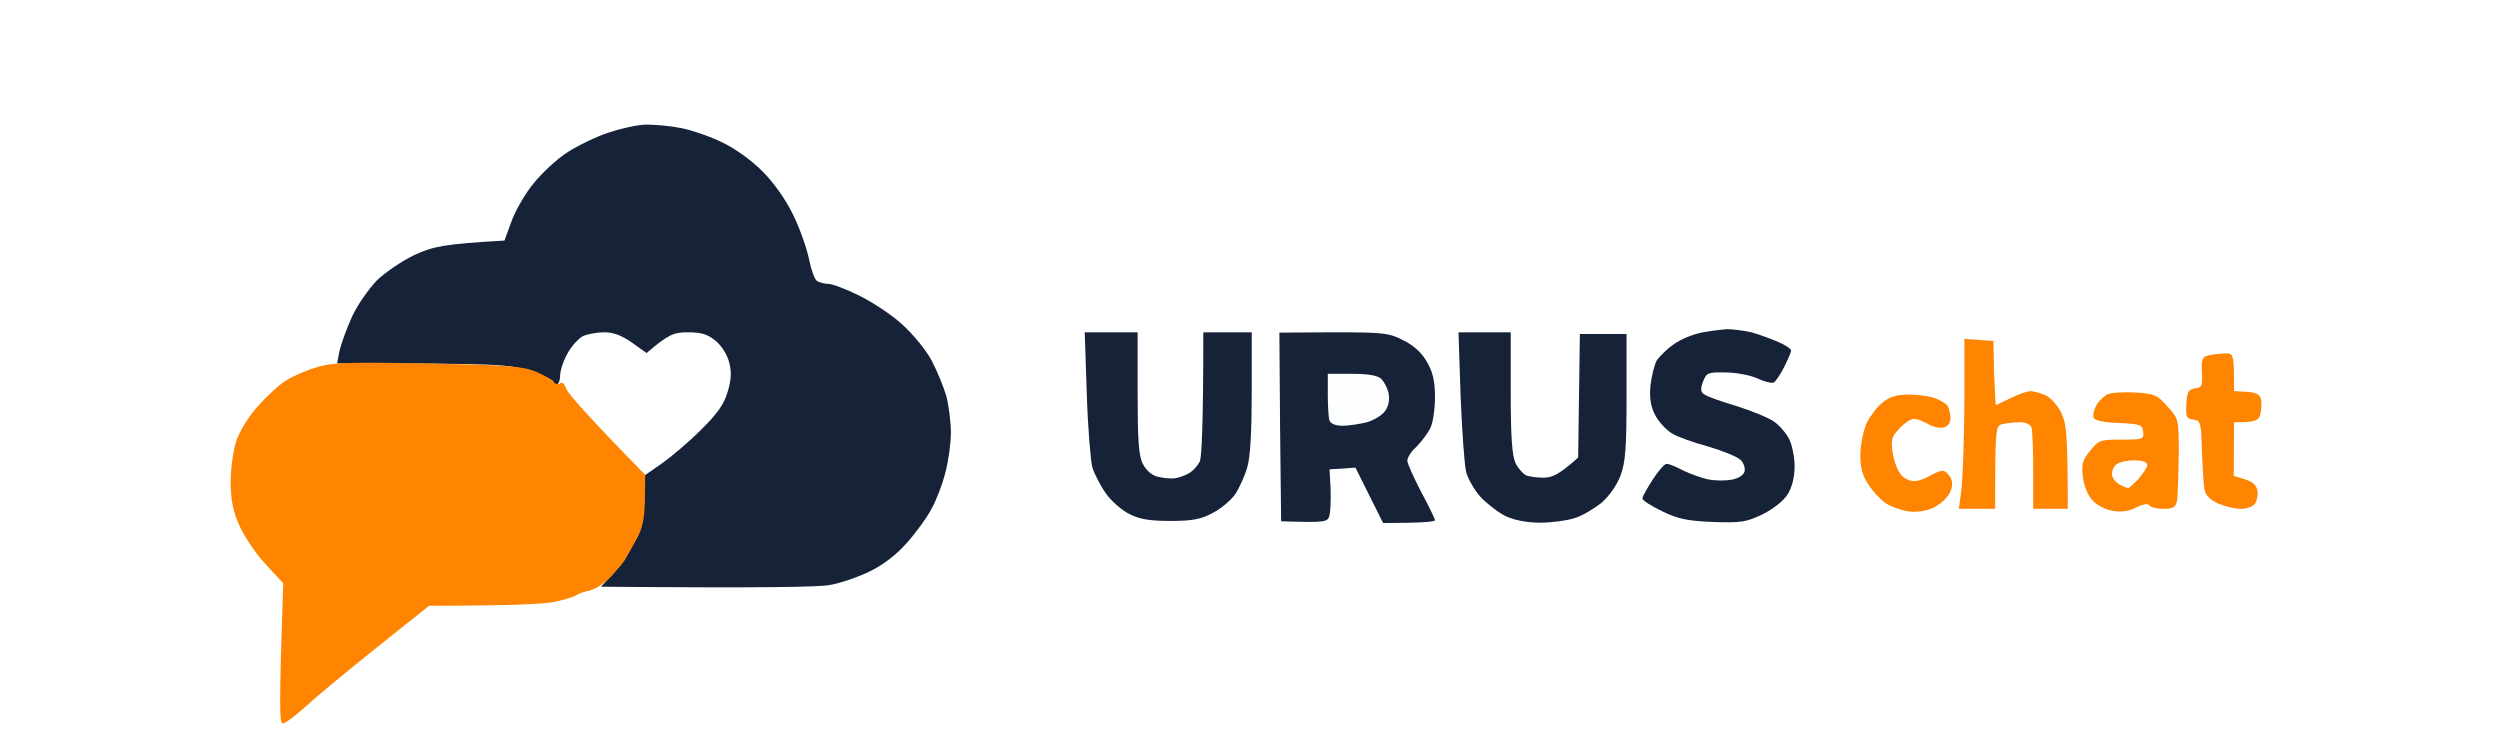
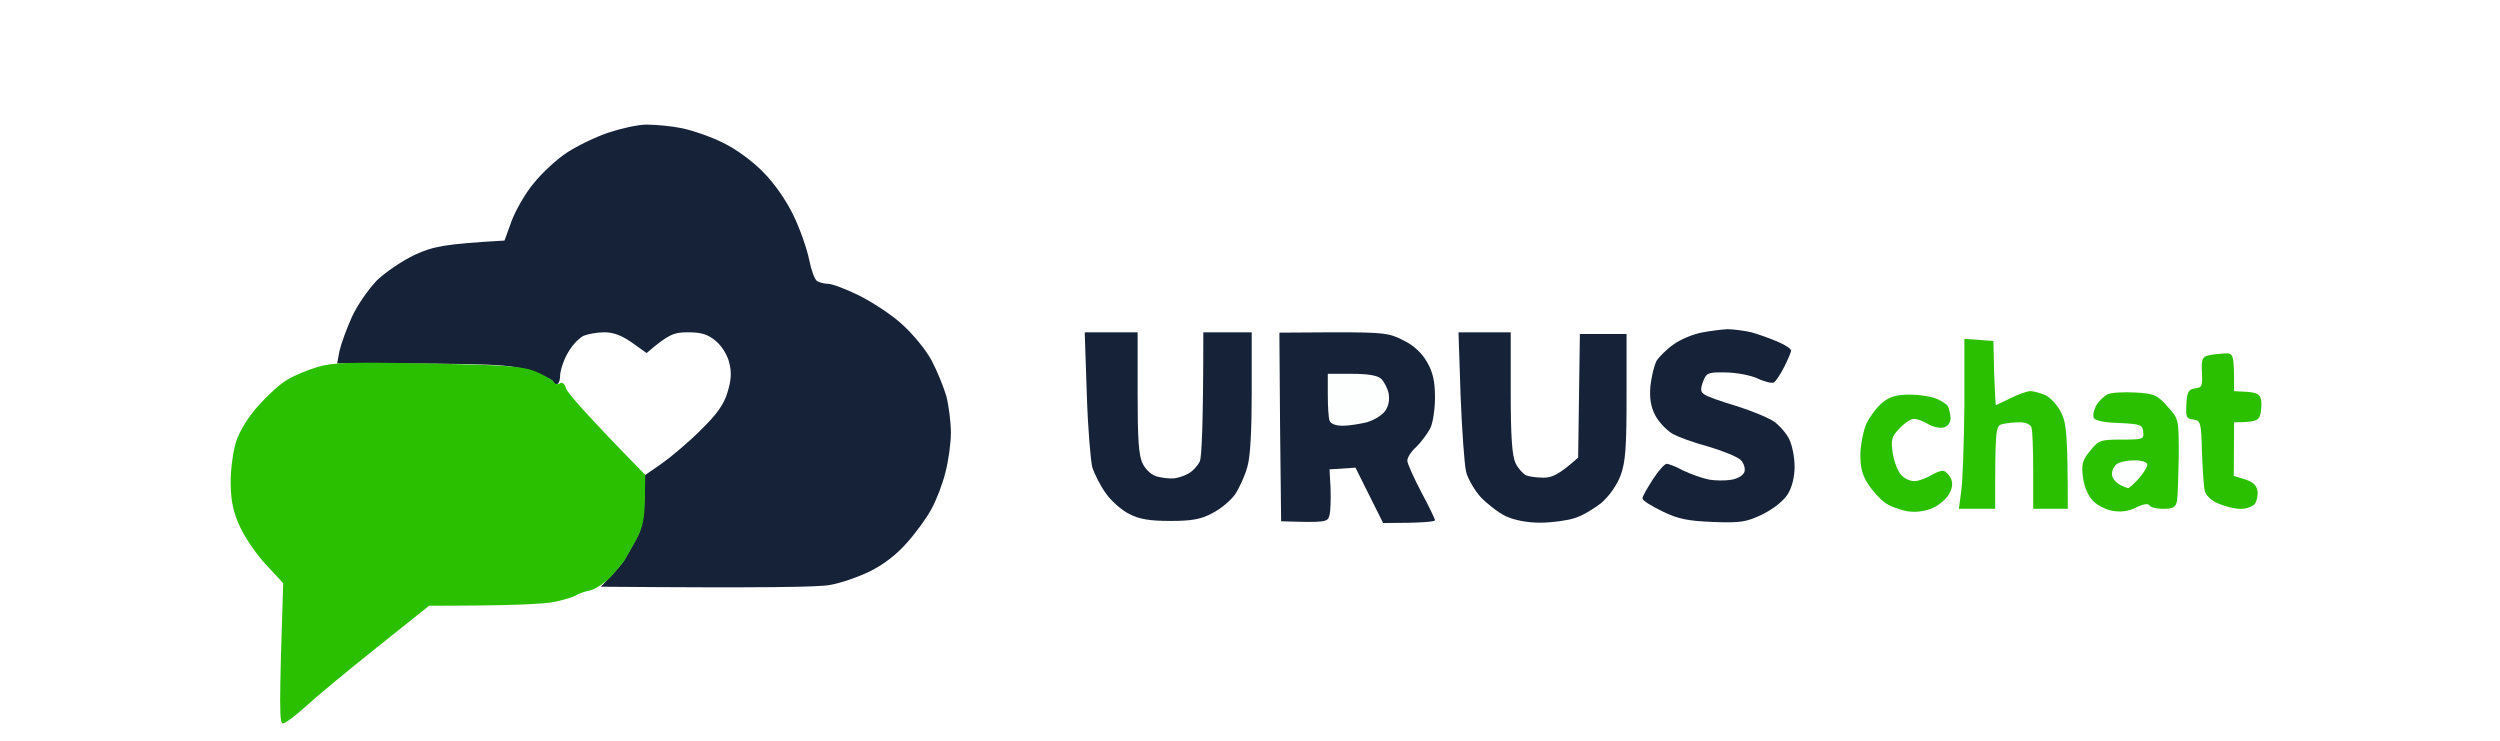
<svg xmlns="http://www.w3.org/2000/svg" width="162" height="48" viewBox="0 0 162 48" fill="none">
  <path fill-rule="evenodd" clip-rule="evenodd" d="M0 0H162V48H0V0ZM37.755 21.802C37.509 21.914 37.083 22.385 36.814 22.834C36.545 23.305 36.299 23.865 36.299 24.112C36.299 24.359 36.59 25.009 36.949 25.57C37.307 26.131 38.562 27.544 39.727 28.71L41.878 30.841C43.895 29.271 45.015 28.262 45.665 27.589C46.449 26.781 46.964 26.019 47.166 25.346C47.39 24.628 47.412 24.09 47.256 23.484C47.144 23.013 46.763 22.407 46.382 22.093C45.866 21.667 45.463 21.533 44.589 21.533C43.67 21.533 43.334 21.645 42.685 22.206L41.9 22.878C40.242 21.69 39.772 21.533 39.1 21.533C38.607 21.555 38.002 21.667 37.755 21.802Z" fill="transparent" />
  <path d="M36.769 9.869C37.419 9.443 38.629 8.86 39.436 8.591C40.242 8.322 41.34 8.075 41.9 8.075C42.461 8.075 43.469 8.164 44.141 8.299C44.813 8.434 46.023 8.837 46.83 9.241C47.681 9.645 48.779 10.452 49.451 11.148C50.168 11.865 50.953 12.987 51.423 13.974C51.849 14.849 52.297 16.149 52.431 16.822C52.566 17.495 52.79 18.123 52.947 18.213C53.104 18.303 53.417 18.392 53.664 18.392C53.91 18.392 54.829 18.729 55.681 19.155C56.532 19.581 57.809 20.411 58.481 21.039C59.154 21.645 60.005 22.677 60.363 23.349C60.722 24.022 61.148 25.077 61.327 25.682C61.484 26.31 61.618 27.364 61.618 28.037C61.618 28.71 61.461 29.877 61.26 30.617C61.081 31.357 60.677 32.411 60.363 32.972C60.072 33.533 59.355 34.52 58.75 35.193C58.078 35.955 57.227 36.606 56.353 37.032C55.613 37.391 54.448 37.794 53.776 37.907C53.059 38.041 49.631 38.108 38.943 38.019L39.57 37.346C39.929 36.965 40.309 36.516 40.444 36.314C40.556 36.112 40.914 35.507 41.206 34.968C41.632 34.206 41.766 33.622 41.788 30.796L42.886 30.034C43.491 29.608 44.634 28.643 45.396 27.88C46.471 26.826 46.919 26.198 47.144 25.413C47.39 24.628 47.412 24.112 47.256 23.506C47.144 23.013 46.763 22.407 46.382 22.093C45.866 21.667 45.463 21.533 44.589 21.533C43.67 21.533 43.334 21.645 41.9 22.878L40.959 22.206C40.287 21.735 39.749 21.533 39.167 21.533C38.696 21.533 38.091 21.645 37.822 21.757C37.531 21.892 37.083 22.363 36.814 22.834C36.545 23.282 36.321 23.933 36.299 24.292C36.299 24.628 36.209 24.897 36.075 24.897C35.94 24.897 35.851 24.83 35.851 24.74C35.851 24.628 35.201 24.337 34.394 24.067C33.027 23.596 32.557 23.551 21.846 23.551L22.003 22.721C22.115 22.25 22.474 21.264 22.81 20.523C23.146 19.783 23.885 18.729 24.423 18.168C24.983 17.63 26.081 16.89 26.888 16.508C28.076 15.97 28.748 15.813 32.691 15.589L33.139 14.355C33.386 13.682 34.013 12.561 34.573 11.888C35.111 11.215 36.097 10.295 36.769 9.869Z" fill="#152237" />
  <path d="M108.448 22.318C108.874 22.004 109.68 21.667 110.241 21.555C110.801 21.443 111.563 21.353 111.921 21.331C112.28 21.331 112.997 21.421 113.49 21.533C113.983 21.667 114.767 21.959 115.237 22.161C115.708 22.363 116.066 22.609 116.066 22.721C116.066 22.811 115.865 23.282 115.618 23.776C115.372 24.269 115.058 24.718 114.946 24.785C114.834 24.852 114.341 24.74 113.871 24.516C113.422 24.314 112.481 24.135 111.809 24.135C110.666 24.112 110.577 24.157 110.353 24.74C110.173 25.234 110.196 25.413 110.465 25.57C110.644 25.705 111.607 26.041 112.593 26.333C113.579 26.647 114.655 27.095 114.991 27.342C115.349 27.611 115.775 28.105 115.954 28.486C116.134 28.867 116.29 29.63 116.29 30.235C116.29 30.886 116.134 31.559 115.842 32.03C115.573 32.456 114.924 32.972 114.207 33.331C113.176 33.824 112.817 33.892 111.025 33.824C109.389 33.757 108.762 33.645 107.709 33.129C107.014 32.792 106.431 32.434 106.431 32.299C106.431 32.164 106.745 31.626 107.104 31.065C107.462 30.505 107.866 30.056 108 30.056C108.134 30.056 108.605 30.235 109.053 30.482C109.524 30.706 110.263 30.976 110.689 31.065C111.114 31.155 111.809 31.155 112.19 31.088C112.616 31.021 112.974 30.796 113.041 30.572C113.109 30.348 112.997 29.989 112.773 29.787C112.549 29.585 111.607 29.204 110.689 28.935C109.77 28.688 108.695 28.306 108.336 28.082C107.978 27.858 107.485 27.342 107.261 26.916C106.969 26.355 106.88 25.817 106.947 25.009C107.014 24.404 107.193 23.664 107.35 23.372C107.529 23.103 108.022 22.609 108.448 22.318Z" fill="#152237" />
  <path d="M70.782 30.28C70.671 29.854 70.491 27.701 70.424 25.525L70.29 21.533H73.718V25.458C73.718 28.508 73.785 29.54 74.054 30.056C74.256 30.46 74.636 30.796 74.995 30.886C75.353 30.976 75.824 31.021 76.07 30.998C76.317 30.976 76.743 30.841 77.012 30.684C77.303 30.527 77.617 30.168 77.751 29.899C77.863 29.608 77.975 27.611 77.975 21.533H81.112V25.413C81.112 27.925 81.022 29.63 80.821 30.28C80.664 30.841 80.305 31.626 80.037 32.03C79.768 32.411 79.118 32.972 78.58 33.241C77.841 33.645 77.258 33.757 75.846 33.757C74.502 33.757 73.83 33.645 73.18 33.308C72.687 33.062 71.993 32.456 71.656 31.963C71.298 31.469 70.917 30.706 70.782 30.28Z" fill="#152237" />
  <path d="M83.017 33.779L82.949 27.656L82.904 21.555L86.422 21.533C89.694 21.533 90.03 21.578 90.971 22.071C91.621 22.385 92.159 22.901 92.472 23.462C92.853 24.112 92.987 24.718 92.987 25.75C92.987 26.512 92.853 27.432 92.674 27.768C92.495 28.105 92.091 28.643 91.778 28.957C91.442 29.249 91.195 29.652 91.195 29.854C91.195 30.034 91.598 30.931 92.091 31.873C92.584 32.792 92.987 33.622 92.987 33.712C92.987 33.802 92.226 33.892 89.626 33.892L87.834 30.303L86.153 30.415L86.221 31.649C86.243 32.322 86.221 33.106 86.153 33.376C86.041 33.847 85.929 33.869 83.017 33.779Z" fill="#152237" />
  <path d="M95.004 30.572C94.892 30.101 94.735 27.88 94.646 25.637L94.511 21.533H97.895V25.458C97.895 28.306 97.984 29.54 98.208 30.011C98.365 30.348 98.679 30.684 98.88 30.796C99.082 30.886 99.597 30.953 100.023 30.953C100.583 30.953 101.031 30.751 102.264 29.652L102.376 21.645H105.401V25.682C105.401 28.979 105.334 29.922 105.02 30.796C104.773 31.447 104.28 32.142 103.765 32.591C103.272 32.972 102.51 33.443 102.017 33.578C101.547 33.735 100.539 33.869 99.799 33.869C98.948 33.869 98.141 33.712 97.558 33.443C97.066 33.196 96.349 32.636 95.945 32.209C95.542 31.761 95.116 31.021 95.004 30.572Z" fill="#152237" />
-   <path d="M127.09 31.806C127.18 31.155 127.27 28.665 127.292 26.288V21.959L129.174 22.093L129.219 24.157C129.264 25.301 129.309 26.243 129.331 26.243C129.376 26.243 129.802 26.041 130.295 25.794C130.788 25.548 131.37 25.346 131.572 25.346C131.796 25.346 132.244 25.48 132.558 25.615C132.894 25.772 133.342 26.288 133.566 26.736C133.902 27.432 133.992 28.105 133.992 32.972H131.751V30.505C131.751 29.137 131.706 27.88 131.639 27.701C131.572 27.499 131.258 27.364 130.9 27.364C130.563 27.364 130.07 27.409 129.779 27.477C129.309 27.589 129.286 27.678 129.286 32.972H126.934L127.09 31.806Z" fill="#FF8400" />
-   <path d="M142.685 24.135C142.641 23.305 142.708 23.125 143.089 23.035C143.335 22.968 143.806 22.923 144.142 22.901C144.747 22.878 144.769 22.901 144.769 25.346L145.598 25.391C146.248 25.436 146.45 25.57 146.517 25.907C146.562 26.153 146.539 26.579 146.472 26.849C146.36 27.252 146.181 27.364 144.769 27.364L144.747 30.841L145.486 31.065C146.024 31.245 146.226 31.447 146.293 31.851C146.315 32.164 146.226 32.546 146.069 32.703C145.89 32.86 145.486 32.994 145.15 32.972C144.814 32.972 144.187 32.815 143.761 32.636C143.268 32.434 142.932 32.097 142.865 31.783C142.797 31.514 142.73 30.37 142.685 29.271C142.641 27.364 142.596 27.252 142.125 27.185C141.677 27.14 141.632 27.028 141.677 26.176C141.722 25.391 141.812 25.234 142.237 25.166C142.685 25.122 142.73 25.009 142.685 24.135Z" fill="#FF8400" />
-   <path d="M18.62 24.606C19.046 24.337 19.919 23.978 20.592 23.776C21.578 23.484 22.765 23.462 27.762 23.551C32.983 23.664 33.856 23.731 34.753 24.09C35.29 24.337 35.828 24.628 35.895 24.763C35.985 24.897 36.142 24.942 36.299 24.83C36.433 24.74 36.59 24.875 36.68 25.166C36.769 25.458 37.957 26.826 41.811 30.774L41.788 32.366C41.766 33.622 41.654 34.183 41.228 34.968C40.937 35.507 40.578 36.112 40.466 36.314C40.332 36.516 39.929 36.987 39.57 37.391C39.189 37.772 38.584 38.176 38.226 38.265C37.845 38.333 37.441 38.49 37.329 38.58C37.195 38.669 36.568 38.871 35.918 39.006C35.268 39.14 33.184 39.252 27.807 39.252L24.378 41.989C22.496 43.492 20.435 45.196 19.785 45.802C19.135 46.385 18.485 46.879 18.329 46.879C18.105 46.879 18.082 45.892 18.351 37.794L17.253 36.606C16.648 35.978 15.886 34.856 15.55 34.138C15.102 33.151 14.968 32.501 14.945 31.29C14.945 30.415 15.102 29.226 15.304 28.598C15.528 27.925 16.11 26.983 16.76 26.265C17.343 25.615 18.172 24.852 18.62 24.606Z" fill="#FF8400" />
-   <path d="M135.829 26.288C135.986 25.996 136.322 25.682 136.568 25.548C136.815 25.436 137.644 25.391 138.383 25.436C139.593 25.503 139.795 25.593 140.445 26.333C141.184 27.14 141.184 27.14 141.184 29.54C141.162 30.886 141.117 32.187 141.072 32.456C140.983 32.882 140.803 32.972 140.176 32.972C139.728 32.972 139.324 32.86 139.28 32.748C139.212 32.613 138.876 32.658 138.428 32.882C137.958 33.129 137.442 33.196 136.927 33.107C136.479 33.039 135.896 32.748 135.627 32.456C135.314 32.142 135.067 31.581 134.978 30.953C134.866 30.078 134.933 29.832 135.448 29.204C135.986 28.531 136.098 28.486 137.487 28.486C138.854 28.486 138.944 28.464 138.876 27.97C138.831 27.521 138.697 27.477 137.308 27.409C136.367 27.387 135.739 27.252 135.672 27.073C135.605 26.938 135.672 26.579 135.829 26.288Z" fill="#FF8400" />
-   <path d="M120.951 27.432C121.175 26.983 121.623 26.378 121.982 26.086C122.452 25.705 122.9 25.57 123.729 25.57C124.334 25.57 125.096 25.682 125.432 25.817C125.768 25.951 126.127 26.176 126.217 26.31C126.306 26.467 126.373 26.804 126.396 27.073C126.396 27.409 126.217 27.634 125.948 27.701C125.701 27.768 125.231 27.656 124.939 27.477C124.626 27.297 124.222 27.14 124.021 27.14C123.841 27.14 123.416 27.409 123.102 27.746C122.564 28.307 122.519 28.486 122.654 29.383C122.744 29.944 122.99 30.572 123.214 30.796C123.416 31.021 123.797 31.178 124.043 31.178C124.29 31.178 124.738 31.021 125.051 30.841C125.343 30.662 125.724 30.505 125.88 30.505C126.037 30.505 126.261 30.707 126.396 30.953C126.553 31.267 126.53 31.581 126.329 31.963C126.172 32.277 125.701 32.703 125.275 32.905C124.76 33.129 124.178 33.219 123.595 33.129C123.102 33.039 122.43 32.792 122.139 32.568C121.825 32.344 121.332 31.806 121.063 31.38C120.682 30.819 120.548 30.303 120.548 29.428C120.57 28.8 120.749 27.88 120.951 27.432Z" fill="#FF8400" />
+   <path d="M127.09 31.806C127.18 31.155 127.27 28.665 127.292 26.288V21.959L129.174 22.093L129.219 24.157C129.264 25.301 129.309 26.243 129.331 26.243C129.376 26.243 129.802 26.041 130.295 25.794C130.788 25.548 131.37 25.346 131.572 25.346C131.796 25.346 132.244 25.48 132.558 25.615C132.894 25.772 133.342 26.288 133.566 26.736C133.902 27.432 133.992 28.105 133.992 32.972H131.751V30.505C131.751 29.137 131.706 27.88 131.639 27.701C131.572 27.499 131.258 27.364 130.9 27.364C130.563 27.364 130.07 27.409 129.779 27.477C129.309 27.589 129.286 27.678 129.286 32.972H126.934L127.09 31.806Z" fill="#2AC000" />
+   <path d="M142.685 24.135C142.641 23.305 142.708 23.125 143.089 23.035C143.335 22.968 143.806 22.923 144.142 22.901C144.747 22.878 144.769 22.901 144.769 25.346L145.598 25.391C146.248 25.436 146.45 25.57 146.517 25.907C146.562 26.153 146.539 26.579 146.472 26.849C146.36 27.252 146.181 27.364 144.769 27.364L144.747 30.841L145.486 31.065C146.024 31.245 146.226 31.447 146.293 31.851C146.315 32.164 146.226 32.546 146.069 32.703C145.89 32.86 145.486 32.994 145.15 32.972C144.814 32.972 144.187 32.815 143.761 32.636C143.268 32.434 142.932 32.097 142.865 31.783C142.797 31.514 142.73 30.37 142.685 29.271C142.641 27.364 142.596 27.252 142.125 27.185C141.677 27.14 141.632 27.028 141.677 26.176C141.722 25.391 141.812 25.234 142.237 25.166C142.685 25.122 142.73 25.009 142.685 24.135Z" fill="#2AC000" />
+   <path d="M18.62 24.606C19.046 24.337 19.919 23.978 20.592 23.776C21.578 23.484 22.765 23.462 27.762 23.551C32.983 23.664 33.856 23.731 34.753 24.09C35.29 24.337 35.828 24.628 35.895 24.763C35.985 24.897 36.142 24.942 36.299 24.83C36.433 24.74 36.59 24.875 36.68 25.166C36.769 25.458 37.957 26.826 41.811 30.774L41.788 32.366C41.766 33.622 41.654 34.183 41.228 34.968C40.937 35.507 40.578 36.112 40.466 36.314C40.332 36.516 39.929 36.987 39.57 37.391C39.189 37.772 38.584 38.176 38.226 38.265C37.845 38.333 37.441 38.49 37.329 38.58C37.195 38.669 36.568 38.871 35.918 39.006C35.268 39.14 33.184 39.252 27.807 39.252L24.378 41.989C22.496 43.492 20.435 45.196 19.785 45.802C19.135 46.385 18.485 46.879 18.329 46.879C18.105 46.879 18.082 45.892 18.351 37.794L17.253 36.606C16.648 35.978 15.886 34.856 15.55 34.138C15.102 33.151 14.968 32.501 14.945 31.29C14.945 30.415 15.102 29.226 15.304 28.598C15.528 27.925 16.11 26.983 16.76 26.265C17.343 25.615 18.172 24.852 18.62 24.606Z" fill="#2AC000" />
+   <path d="M135.829 26.288C135.986 25.996 136.322 25.682 136.568 25.548C136.815 25.436 137.644 25.391 138.383 25.436C139.593 25.503 139.795 25.593 140.445 26.333C141.184 27.14 141.184 27.14 141.184 29.54C141.162 30.886 141.117 32.187 141.072 32.456C140.983 32.882 140.803 32.972 140.176 32.972C139.728 32.972 139.324 32.86 139.28 32.748C139.212 32.613 138.876 32.658 138.428 32.882C137.958 33.129 137.442 33.196 136.927 33.107C136.479 33.039 135.896 32.748 135.627 32.456C135.314 32.142 135.067 31.581 134.978 30.953C134.866 30.078 134.933 29.832 135.448 29.204C135.986 28.531 136.098 28.486 137.487 28.486C138.854 28.486 138.944 28.464 138.876 27.97C138.831 27.521 138.697 27.477 137.308 27.409C136.367 27.387 135.739 27.252 135.672 27.073C135.605 26.938 135.672 26.579 135.829 26.288Z" fill="#2AC000" />
+   <path d="M120.951 27.432C121.175 26.983 121.623 26.378 121.982 26.086C122.452 25.705 122.9 25.57 123.729 25.57C124.334 25.57 125.096 25.682 125.432 25.817C125.768 25.951 126.127 26.176 126.217 26.31C126.306 26.467 126.373 26.804 126.396 27.073C126.396 27.409 126.217 27.634 125.948 27.701C125.701 27.768 125.231 27.656 124.939 27.477C124.626 27.297 124.222 27.14 124.021 27.14C123.841 27.14 123.416 27.409 123.102 27.746C122.564 28.307 122.519 28.486 122.654 29.383C122.744 29.944 122.99 30.572 123.214 30.796C123.416 31.021 123.797 31.178 124.043 31.178C124.29 31.178 124.738 31.021 125.051 30.841C125.343 30.662 125.724 30.505 125.88 30.505C126.037 30.505 126.261 30.707 126.396 30.953C126.553 31.267 126.53 31.581 126.329 31.963C126.172 32.277 125.701 32.703 125.275 32.905C124.76 33.129 124.178 33.219 123.595 33.129C123.102 33.039 122.43 32.792 122.139 32.568C121.825 32.344 121.332 31.806 121.063 31.38C120.682 30.819 120.548 30.303 120.548 29.428C120.57 28.8 120.749 27.88 120.951 27.432Z" fill="#2AC000" />
  <path d="M86.153 27.252C86.086 27.073 86.041 26.31 86.041 25.57V24.224H87.61C88.708 24.224 89.29 24.337 89.514 24.561C89.694 24.74 89.918 25.166 89.985 25.503C90.052 25.907 89.985 26.31 89.761 26.624C89.559 26.916 89.022 27.23 88.573 27.364C88.103 27.477 87.386 27.589 87.005 27.589C86.534 27.589 86.221 27.454 86.153 27.252Z" fill="#FDFEFE" />
  <path d="M136.86 30.774C136.837 30.549 136.949 30.258 137.129 30.101C137.308 29.944 137.823 29.832 138.294 29.832C138.832 29.832 139.145 29.944 139.145 30.123C139.145 30.258 138.899 30.662 138.585 31.021C138.271 31.357 137.98 31.626 137.913 31.626C137.846 31.626 137.599 31.537 137.353 31.402C137.106 31.267 136.882 30.998 136.86 30.774Z" fill="#FDFEFE" />
</svg>
